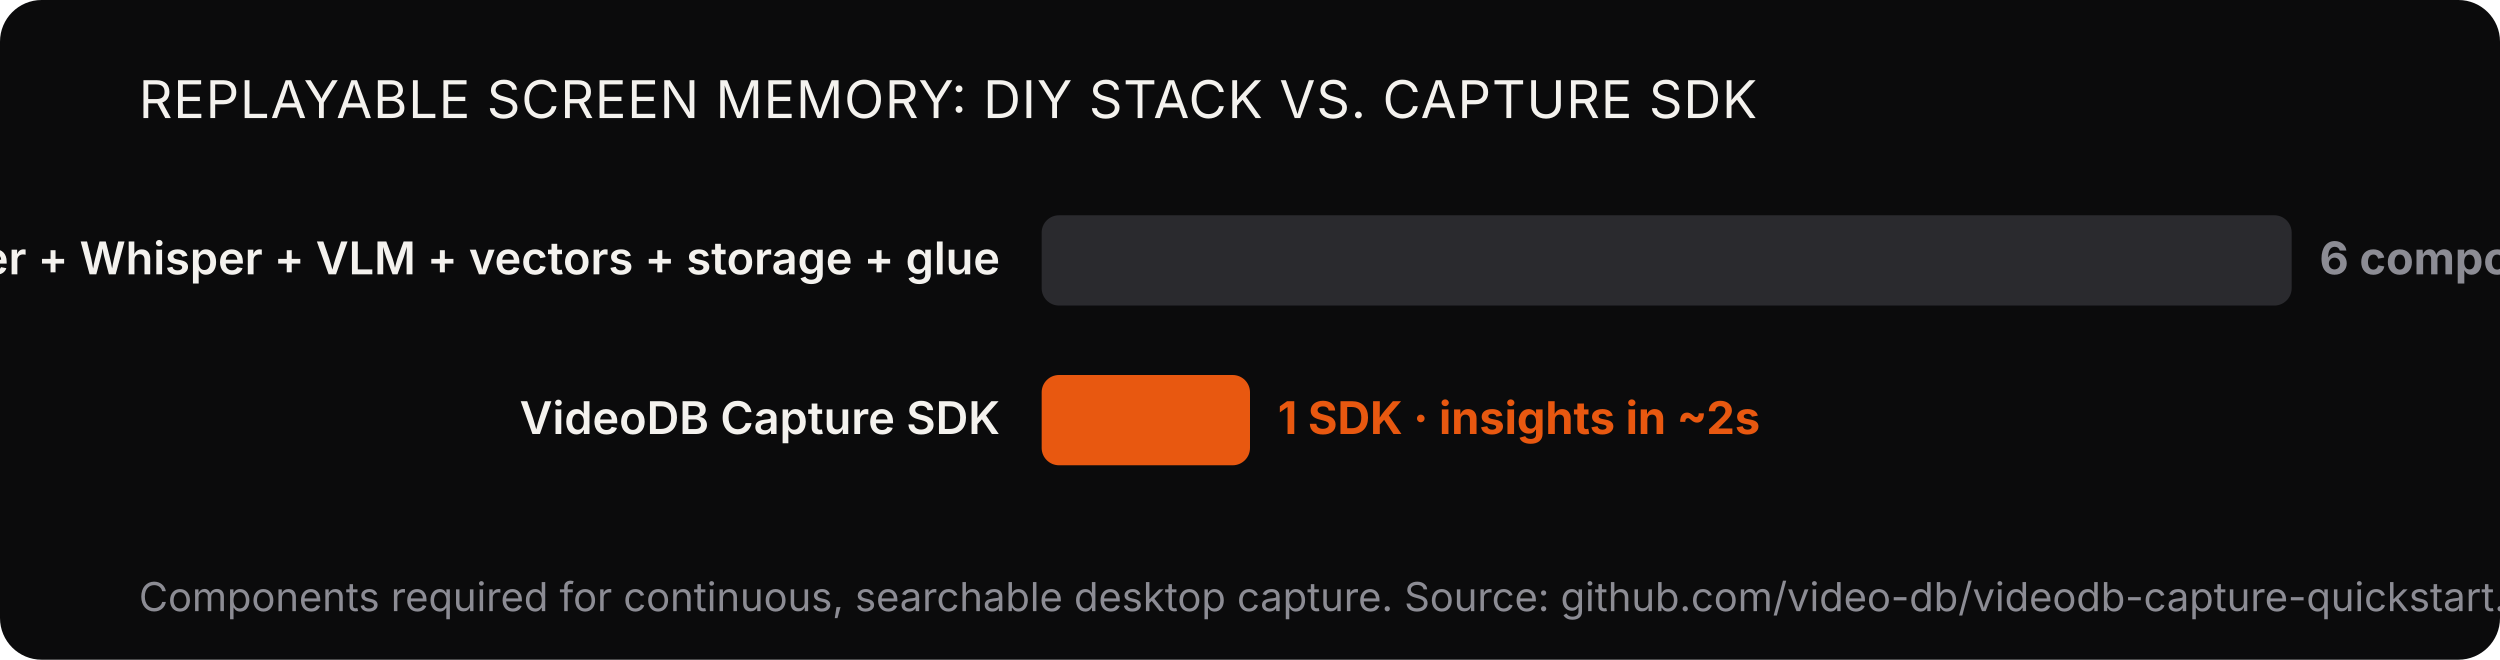
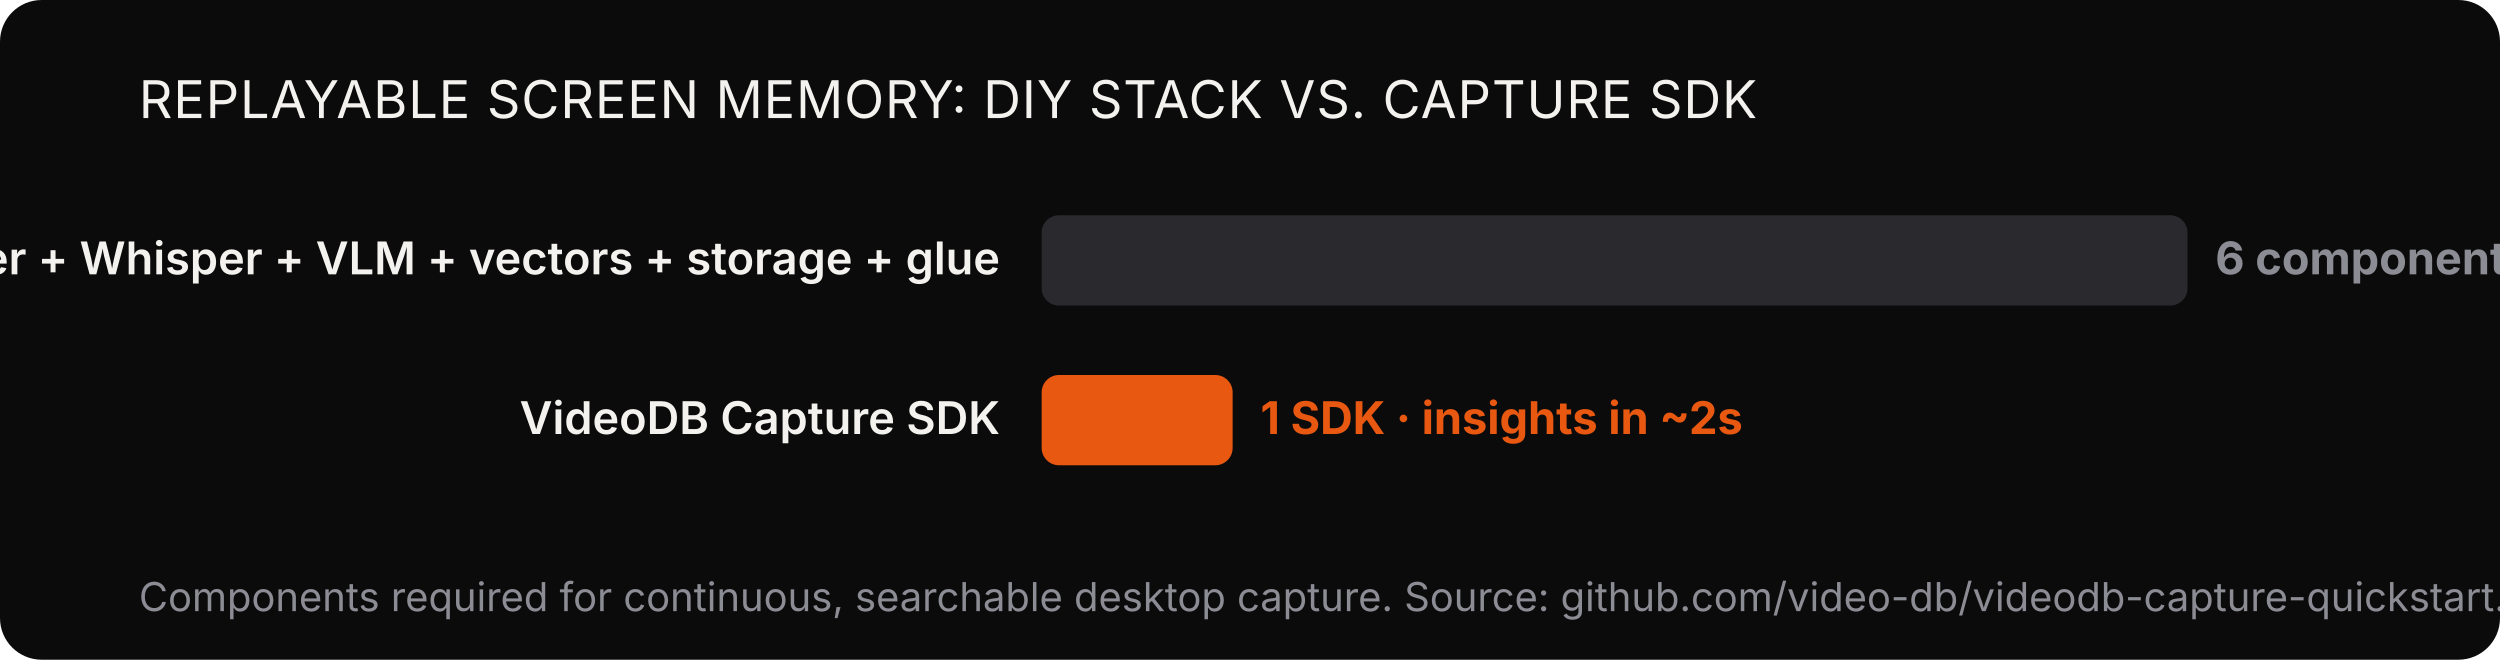
<svg xmlns="http://www.w3.org/2000/svg" viewBox="0 0 720 190" width="720" height="190" font-family="'Inter',system-ui,sans-serif">
  <rect width="720" height="190" rx="12" fill="#0B0B0C" />
  <text x="40" y="34" font-size="15" font-family="'Archivo Black','Inter',sans-serif" fill="#F4F2EE" letter-spacing=".02em">REPLAYABLE SCREEN MEMORY: DIY STACK VS. CAPTURE SDK</text>
  <text x="288" y="79" font-size="13" font-weight="600" fill="#F4F2EE" text-anchor="end">DIY: recorder + Whisper + VLM + vectors + storage + glue</text>
-   <rect x="300" y="62" width="360" height="26" rx="5" fill="#2A2A2E" />
-   <text x="668" y="79" font-size="13" font-weight="700" fill="#8C8C94" style="font-variant-numeric:tabular-nums">6 components to build and run</text>
+   <rect x="300" y="62" width="330" height="26" rx="5" fill="#2A2A2E" />
+   <text x="638" y="79" font-size="13" font-weight="700" fill="#8C8C94" style="font-variant-numeric:tabular-nums">6 components to build and run</text>
  <text x="288" y="125" font-size="13" font-weight="600" fill="#F4F2EE" text-anchor="end">VideoDB Capture SDK</text>
-   <rect x="300" y="108" width="60" height="26" rx="5" fill="#E85810" />
-   <text x="368" y="125" font-size="13" font-weight="700" fill="#E85810" style="font-variant-numeric:tabular-nums">1 SDK · insights in ~2s</text>
+   <rect x="300" y="108" width="55" height="26" rx="5" fill="#E85810" />
+   <text x="363" y="125" font-size="13" font-weight="700" fill="#E85810" style="font-variant-numeric:tabular-nums">1 SDK · insights in ~2s</text>
  <text x="40" y="176" font-size="11.5" fill="#8C8C94">Components required for continuous, searchable desktop capture. Source: github.com/video-db/videodb-capture-quickstart.</text>
</svg>
